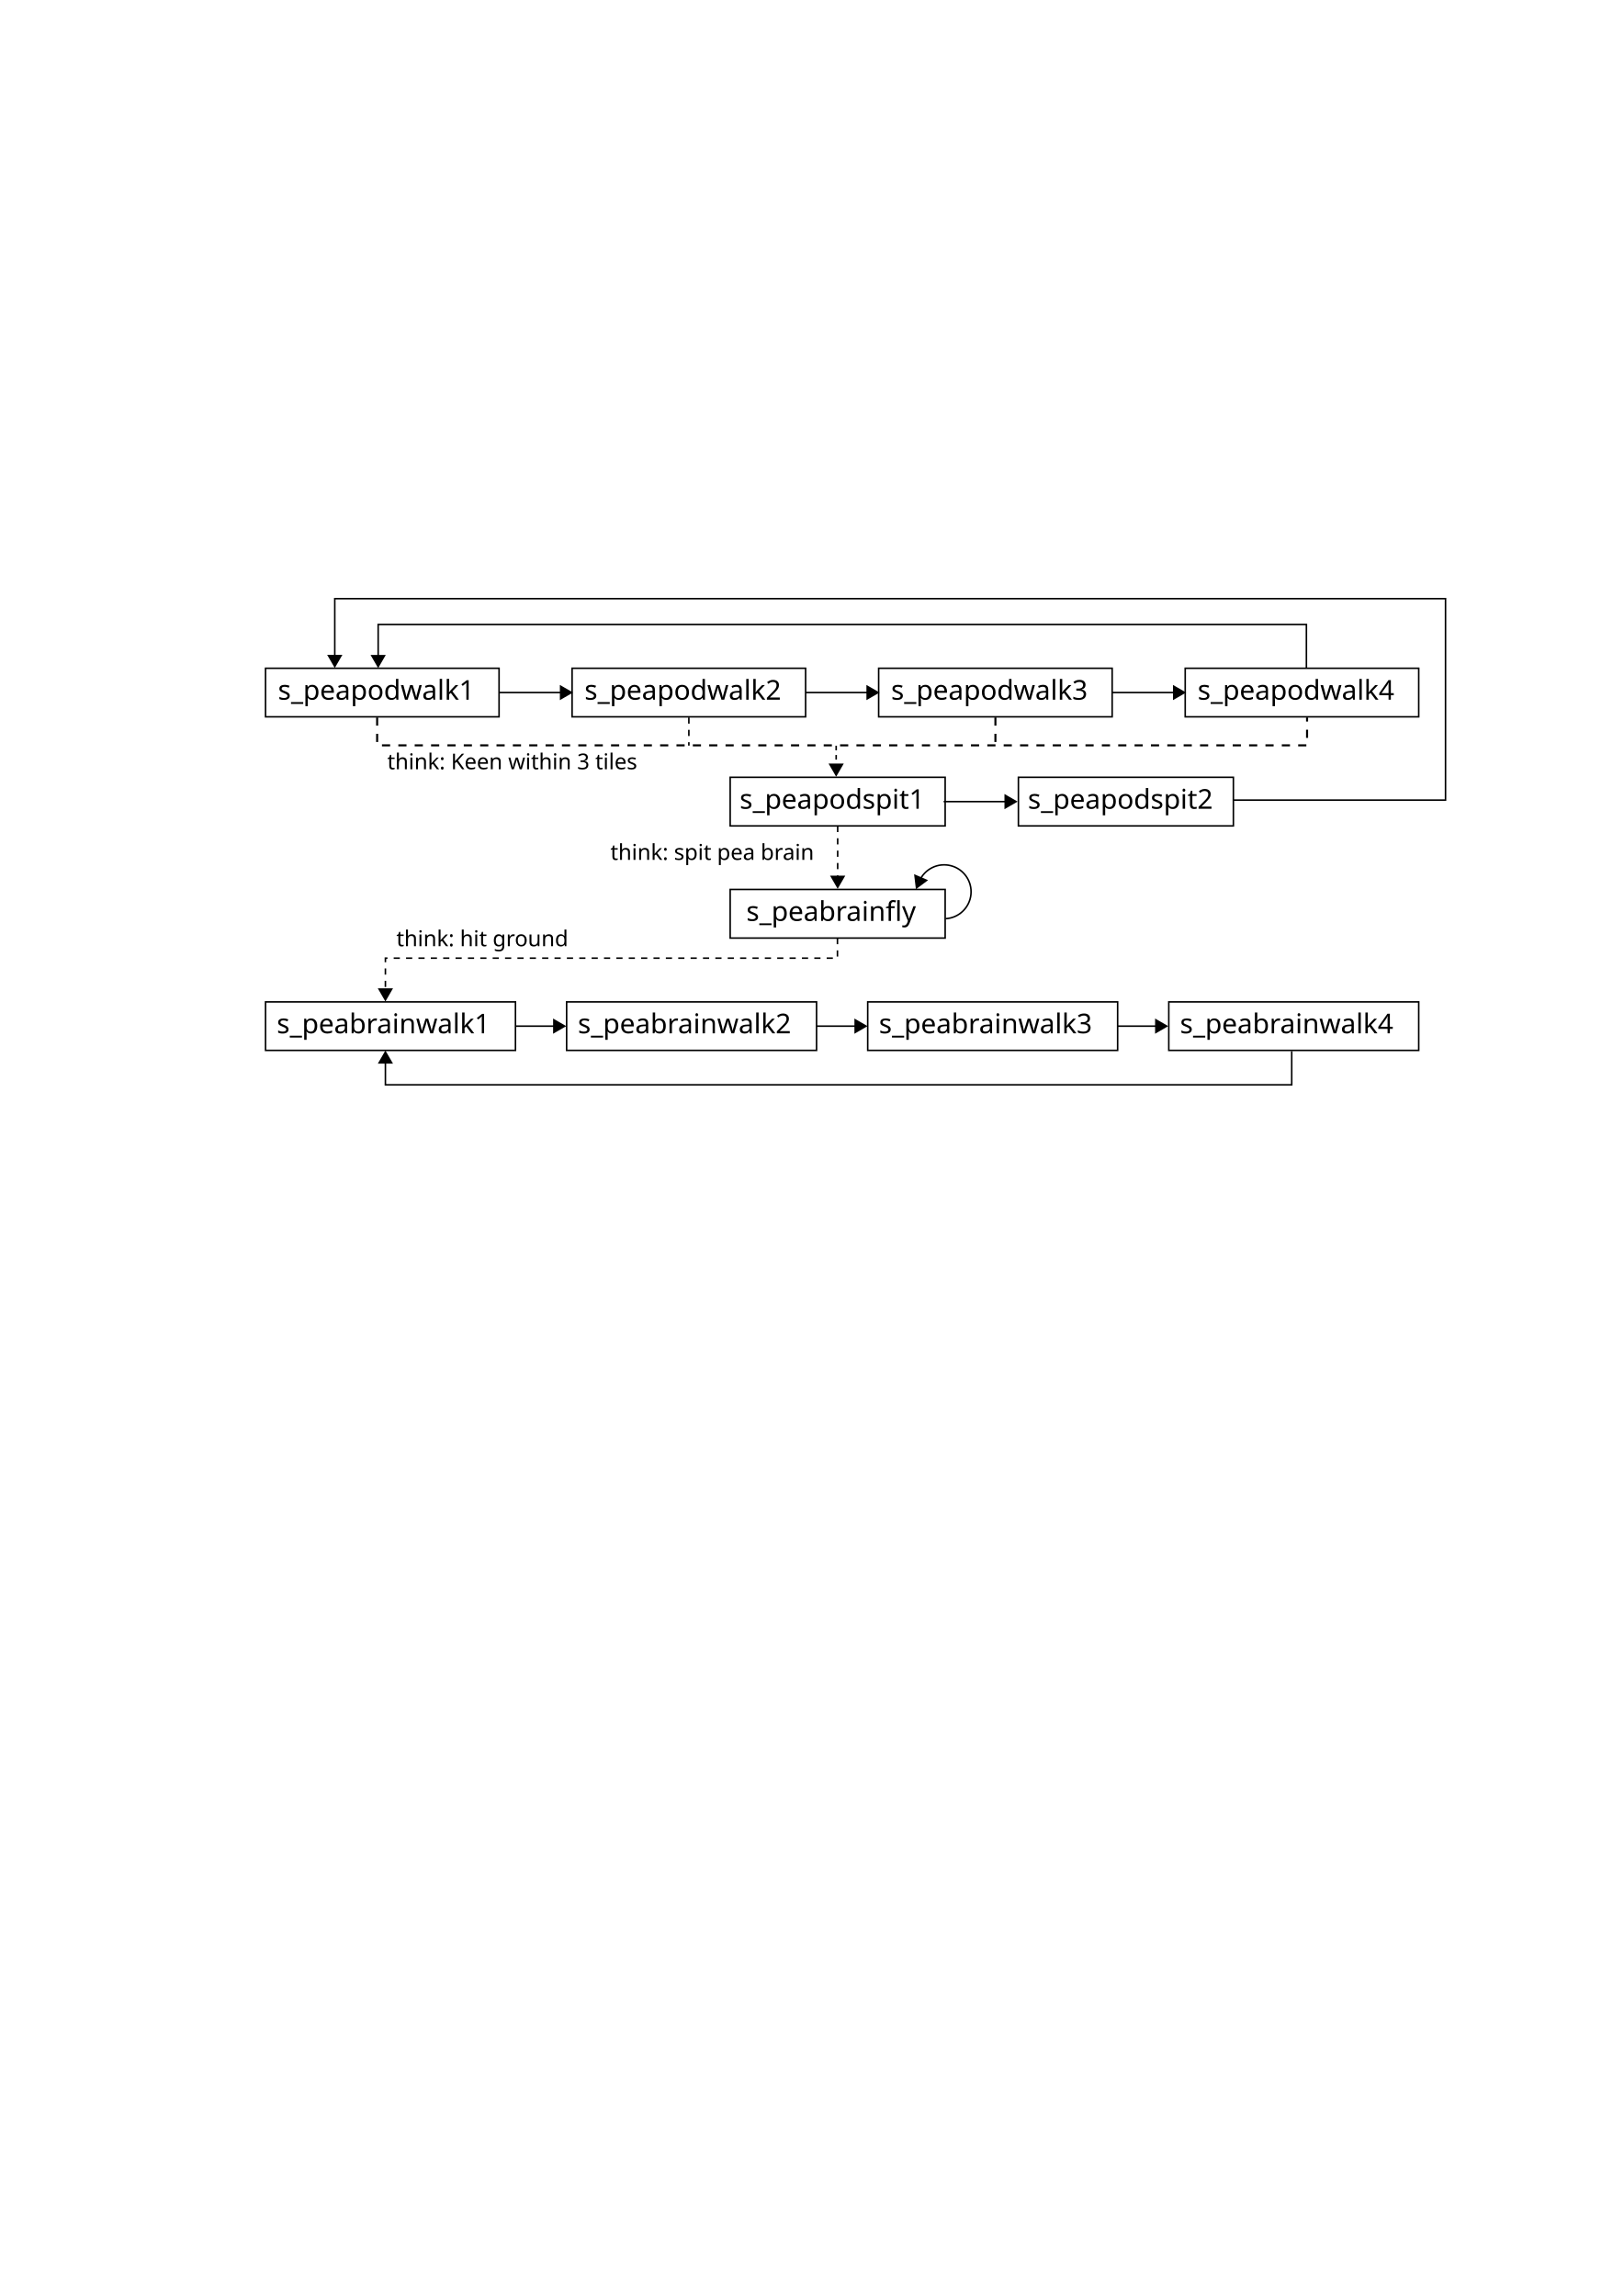
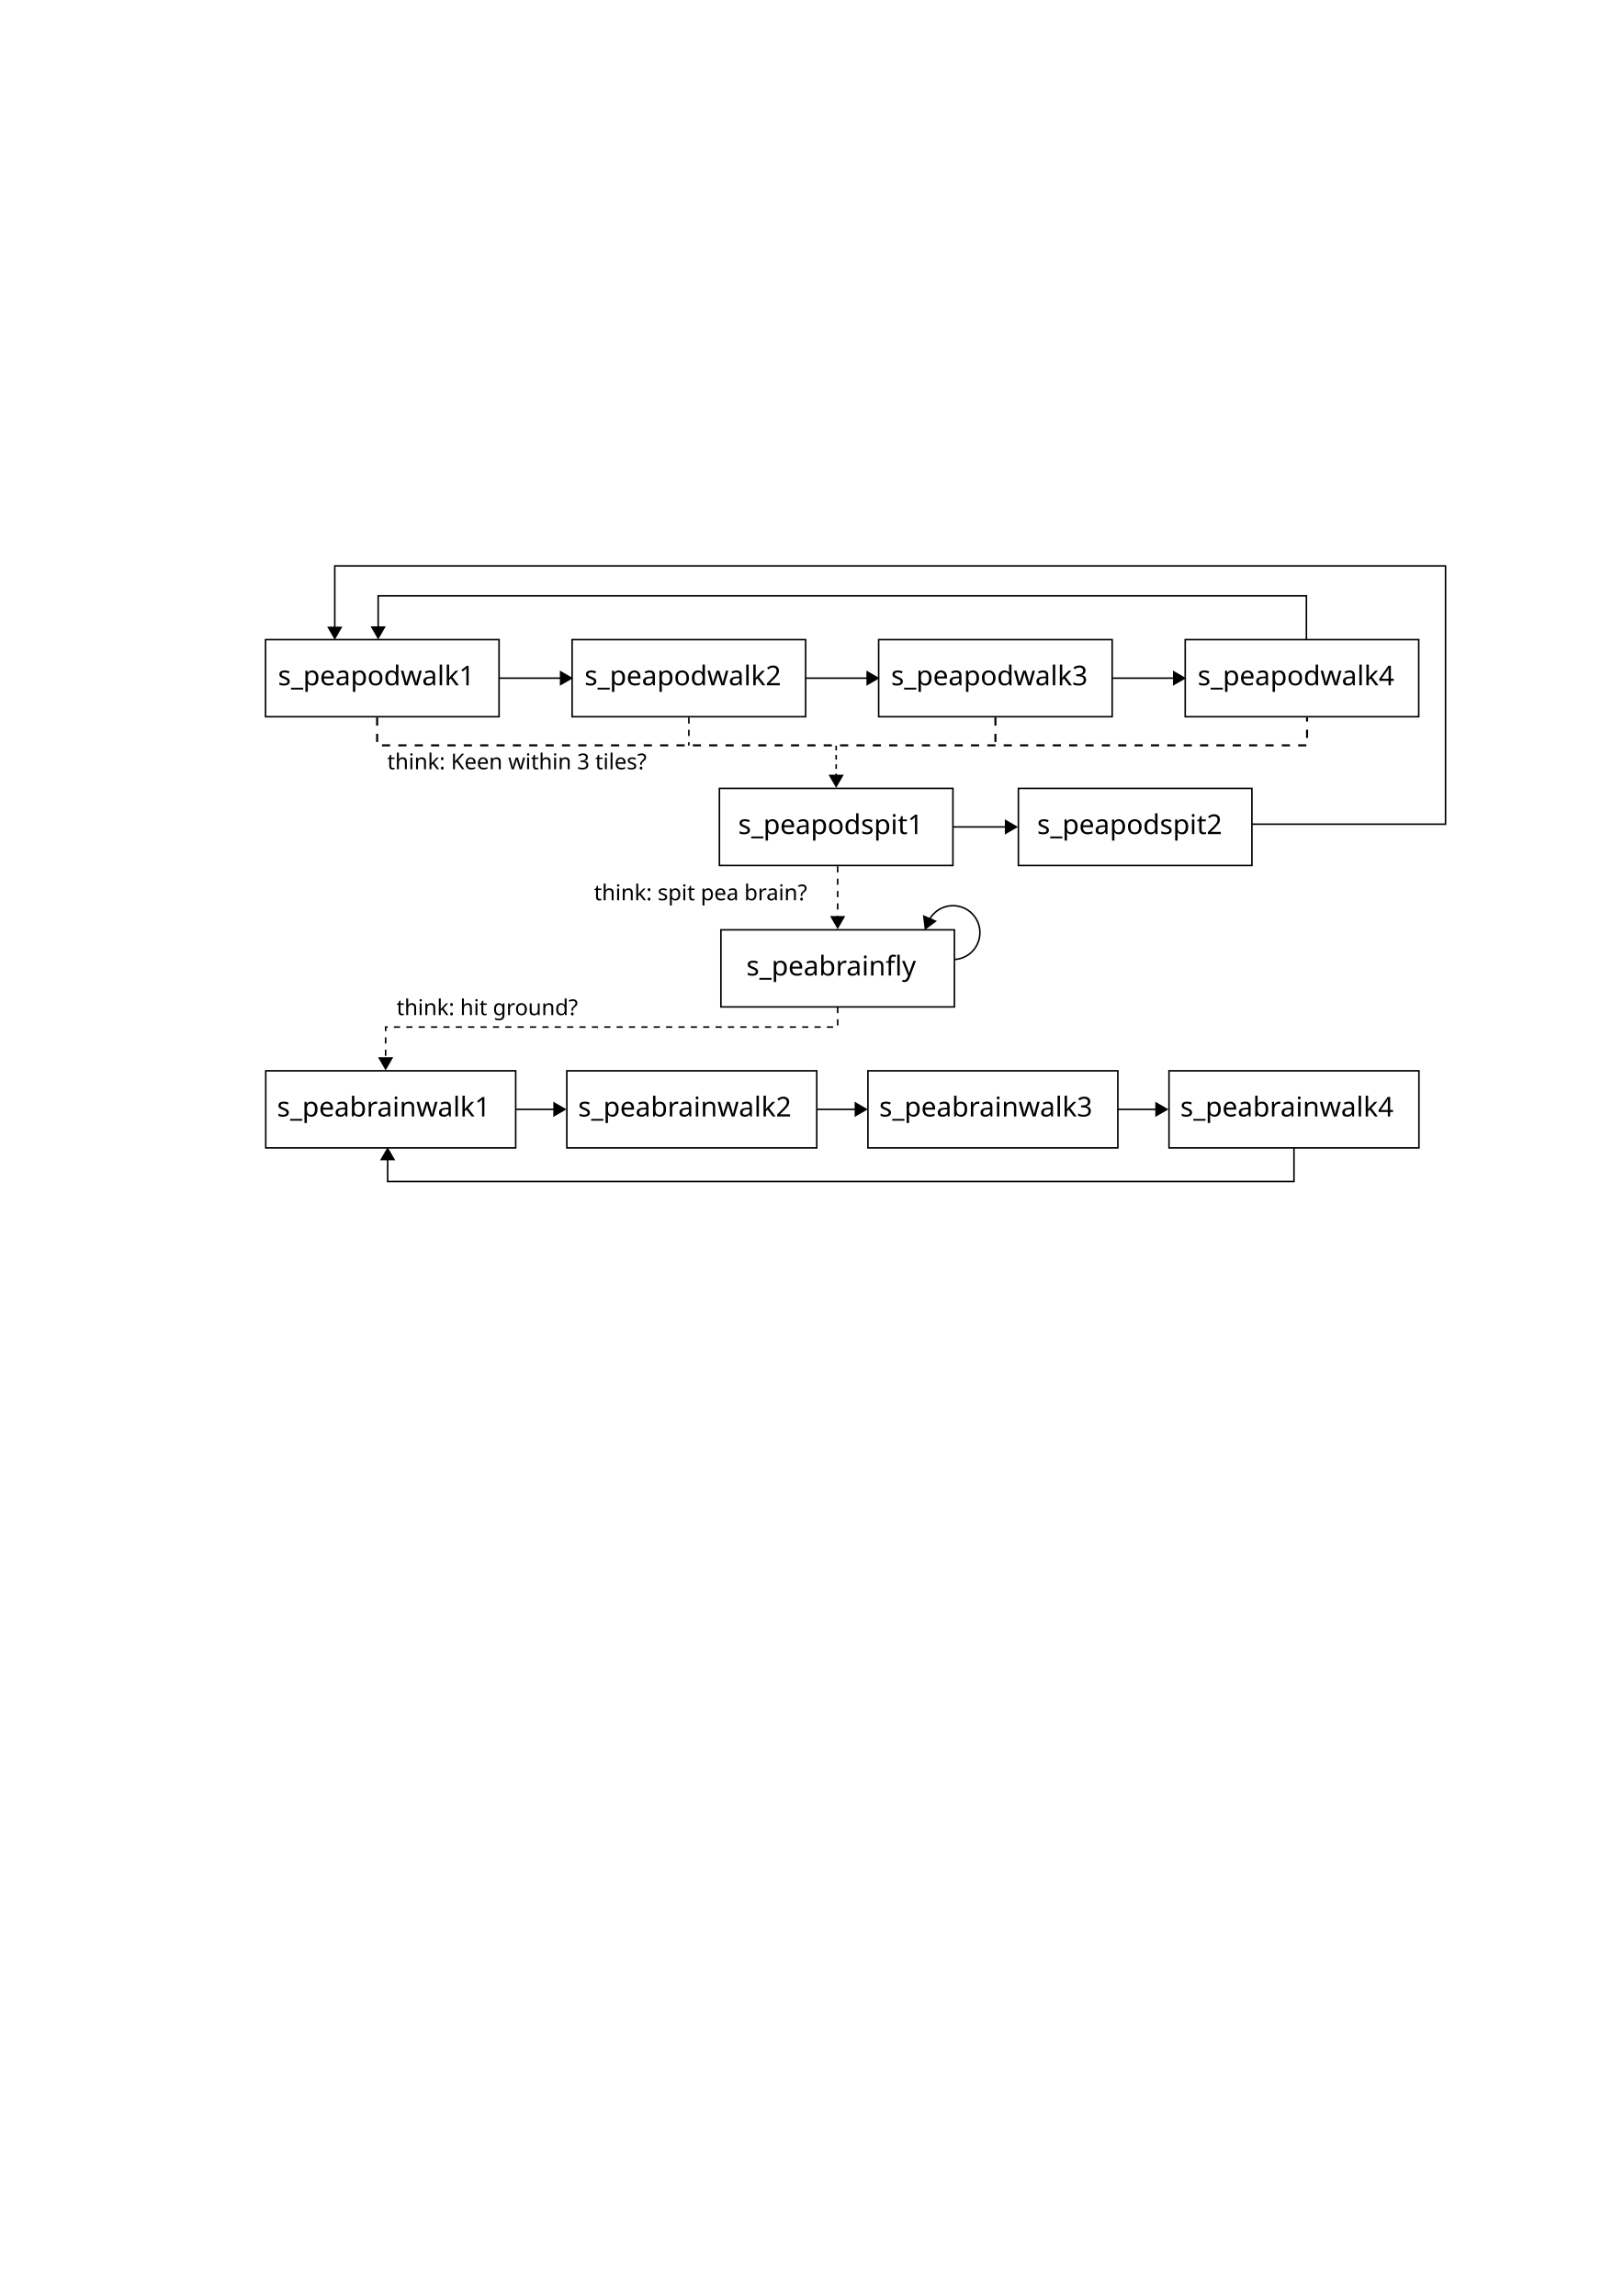
<svg xmlns="http://www.w3.org/2000/svg" width="210mm" height="297mm" viewBox="0 0 210 297" version="1.1" id="svg8">
  <defs id="defs2">
    <marker orient="auto" refY="0.0" refX="0.0" id="TriangleInL" style="overflow:visible">
      <path id="path1030" d="M 5.77,0.0 L -2.88,5.0 L -2.88,-5.0 L 5.77,0.0 z " style="fill-rule:evenodd;stroke:#000000;stroke-width:1pt;stroke-opacity:1;fill:#000000;fill-opacity:1" transform="scale(-0.8)" />
    </marker>
    <marker style="overflow:visible" id="marker7704" refX="0.0" refY="0.0" orient="auto">
      <path transform="scale(0.8)" style="fill-rule:evenodd;stroke:#000000;stroke-width:1pt;stroke-opacity:1;fill:#000000;fill-opacity:1" d="M 5.77,0.0 L -2.88,5.0 L -2.88,-5.0 L 5.77,0.0 z " id="path7702" />
    </marker>
    <marker orient="auto" refY="0.0" refX="0.0" id="marker7376" style="overflow:visible">
      <path id="path7374" d="M 5.77,0.0 L -2.88,5.0 L -2.88,-5.0 L 5.77,0.0 z " style="fill-rule:evenodd;stroke:#000000;stroke-width:1pt;stroke-opacity:1;fill:#000000;fill-opacity:1" transform="scale(0.8)" />
    </marker>
    <marker style="overflow:visible" id="marker7036" refX="0.0" refY="0.0" orient="auto">
      <path transform="scale(0.8)" style="fill-rule:evenodd;stroke:#000000;stroke-width:1pt;stroke-opacity:1;fill:#000000;fill-opacity:1" d="M 5.77,0.0 L -2.88,5.0 L -2.88,-5.0 L 5.77,0.0 z " id="path7034" />
    </marker>
    <marker orient="auto" refY="0.0" refX="0.0" id="marker6831" style="overflow:visible">
      <path id="path6829" d="M 5.77,0.0 L -2.88,5.0 L -2.88,-5.0 L 5.77,0.0 z " style="fill-rule:evenodd;stroke:#000000;stroke-width:1pt;stroke-opacity:1;fill:#000000;fill-opacity:1" transform="scale(0.8)" />
    </marker>
    <marker orient="auto" refY="0.0" refX="0.0" id="marker4025" style="overflow:visible">
      <path id="path4023" d="M 5.77,0.0 L -2.88,5.0 L -2.88,-5.0 L 5.77,0.0 z " style="fill-rule:evenodd;stroke:#000000;stroke-width:1pt;stroke-opacity:1;fill:#000000;fill-opacity:1" transform="scale(0.8)" />
    </marker>
    <marker style="overflow:visible" id="marker2801" refX="0.0" refY="0.0" orient="auto">
      <path transform="scale(0.8)" style="fill-rule:evenodd;stroke:#000000;stroke-width:1pt;stroke-opacity:1;fill:#000000;fill-opacity:1" d="M 5.77,0.0 L -2.88,5.0 L -2.88,-5.0 L 5.77,0.0 z " id="path2799" />
    </marker>
    <marker orient="auto" refY="0.0" refX="0.0" id="TriangleOutL" style="overflow:visible">
      <path id="path1039" d="M 5.77,0.0 L -2.88,5.0 L -2.88,-5.0 L 5.77,0.0 z " style="fill-rule:evenodd;stroke:#000000;stroke-width:1pt;stroke-opacity:1;fill:#000000;fill-opacity:1" transform="scale(0.8)" />
    </marker>
    <marker orient="auto" refY="0" refX="0" id="TriangleOutL-9" style="overflow:visible">
      <path id="path1039-1" d="M 5.77,0 -2.88,5 V -5 Z" style="fill:#000000;fill-opacity:1;fill-rule:evenodd;stroke:#000000;stroke-width:1pt;stroke-opacity:1" transform="scale(0.8)" />
    </marker>
    <marker orient="auto" refY="0" refX="0" id="TriangleOutL-91" style="overflow:visible">
      <path id="path1039-0" d="M 5.77,0 -2.88,5 V -5 Z" style="fill:#000000;fill-opacity:1;fill-rule:evenodd;stroke:#000000;stroke-width:1pt;stroke-opacity:1" transform="scale(0.8)" />
    </marker>
    <marker orient="auto" refY="0" refX="0" id="TriangleOutL-9-2" style="overflow:visible">
      <path id="path1039-1-9" d="M 5.77,0 -2.88,5 V -5 Z" style="fill:#000000;fill-opacity:1;fill-rule:evenodd;stroke:#000000;stroke-width:1pt;stroke-opacity:1" transform="scale(0.8)" />
    </marker>
    <marker orient="auto" refY="0" refX="0" id="TriangleOutL-6" style="overflow:visible">
      <path id="path1039-4" d="M 5.77,0 -2.88,5 V -5 Z" style="fill:#000000;fill-opacity:1;fill-rule:evenodd;stroke:#000000;stroke-width:1pt;stroke-opacity:1" transform="scale(0.8)" />
    </marker>
    <marker orient="auto" refY="0" refX="0" id="TriangleOutL-6-2" style="overflow:visible">
      <path id="path1039-4-8" d="M 5.77,0 -2.88,5 V -5 Z" style="fill:#000000;fill-opacity:1;fill-rule:evenodd;stroke:#000000;stroke-width:1pt;stroke-opacity:1" transform="scale(0.8)" />
    </marker>
    <marker orient="auto" refY="0" refX="0" id="TriangleOutL-6-9" style="overflow:visible">
      <path id="path1039-4-2" d="M 5.77,0 -2.88,5 V -5 Z" style="fill:#000000;fill-opacity:1;fill-rule:evenodd;stroke:#000000;stroke-width:1pt;stroke-opacity:1" transform="scale(0.8)" />
    </marker>
  </defs>
  <g id="layer1">
-     <text xml:space="preserve" style="font-style:normal;font-variant:normal;font-weight:normal;font-stretch:normal;font-size:5.644px;line-height:1.25;font-family:sans-serif;-inkscape-font-specification:'sans-serif, Normal';font-variant-ligatures:normal;font-variant-caps:normal;font-variant-numeric:normal;font-feature-settings:normal;text-align:start;letter-spacing:0px;word-spacing:0px;writing-mode:lr-tb;text-anchor:start;fill:#000000;fill-opacity:1;stroke:none;stroke-width:0.265" x="35.946" y="90.507" id="text817">
-       <tspan id="tspan815" x="35.946" y="90.507" style="font-style:normal;font-variant:normal;font-weight:normal;font-stretch:normal;font-size:3.528px;font-family:sans-serif;-inkscape-font-specification:'sans-serif, Normal';font-variant-ligatures:normal;font-variant-caps:normal;font-variant-numeric:normal;font-feature-settings:normal;text-align:start;writing-mode:lr-tb;text-anchor:start;stroke-width:0.265">s_peapodwalk1</tspan>
+     <text xml:space="preserve" style="font-style:normal;font-variant:normal;font-weight:normal;font-stretch:normal;font-size:5.644px;line-height:1.25;font-family:sans-serif;-inkscape-font-specification:'sans-serif, Normal';font-variant-ligatures:normal;font-variant-caps:normal;font-variant-numeric:normal;font-feature-settings:normal;text-align:start;letter-spacing:0px;word-spacing:0px;writing-mode:lr-tb;text-anchor:start;fill:#000000;fill-opacity:1;stroke:none;stroke-width:0.265" x="35.946" y="88.648" id="text817">
+       <tspan id="tspan815" x="35.946" y="88.648" style="font-style:normal;font-variant:normal;font-weight:normal;font-stretch:normal;font-size:3.528px;font-family:sans-serif;-inkscape-font-specification:'sans-serif, Normal';font-variant-ligatures:normal;font-variant-caps:normal;font-variant-numeric:normal;font-feature-settings:normal;text-align:start;writing-mode:lr-tb;text-anchor:start;stroke-width:0.265">s_peapodwalk1</tspan>
    </text>
-     <rect style="opacity:1;vector-effect:none;fill:none;fill-opacity:1;stroke:#000000;stroke-width:0.2;stroke-linecap:butt;stroke-linejoin:miter;stroke-miterlimit:4;stroke-dasharray:none;stroke-dashoffset:0;stroke-opacity:1;paint-order:normal" id="rect819" width="30.201" height="6.281" x="34.344" y="86.443" />
-     <path id="path895" d="m 64.546,89.583 h 8.432" style="fill:none;stroke:#000000;stroke-width:0.2;stroke-linecap:butt;stroke-linejoin:miter;stroke-miterlimit:4;stroke-dasharray:none;stroke-opacity:1;marker-end:url(#TriangleOutL)" />
-     <g transform="translate(39.64784,0.852898)" id="g845-8">
-       <text id="text817-7" y="89.654" x="35.946" style="font-style:normal;font-variant:normal;font-weight:normal;font-stretch:normal;font-size:5.644px;line-height:1.25;font-family:sans-serif;-inkscape-font-specification:'sans-serif, Normal';font-variant-ligatures:normal;font-variant-caps:normal;font-variant-numeric:normal;font-feature-settings:normal;text-align:start;letter-spacing:0px;word-spacing:0px;writing-mode:lr-tb;text-anchor:start;fill:#000000;fill-opacity:1;stroke:none;stroke-width:0.265" xml:space="preserve">
-         <tspan style="font-style:normal;font-variant:normal;font-weight:normal;font-stretch:normal;font-size:3.528px;font-family:sans-serif;-inkscape-font-specification:'sans-serif, Normal';font-variant-ligatures:normal;font-variant-caps:normal;font-variant-numeric:normal;font-feature-settings:normal;text-align:start;writing-mode:lr-tb;text-anchor:start;stroke-width:0.265" y="89.654" x="35.946" id="tspan815-2">s_peapodwalk2</tspan>
-       </text>
-       <rect y="85.59" x="34.344" height="6.281" width="30.201" id="rect819-8" style="opacity:1;vector-effect:none;fill:none;fill-opacity:1;stroke:#000000;stroke-width:0.2;stroke-linecap:butt;stroke-linejoin:miter;stroke-miterlimit:4;stroke-dasharray:none;stroke-dashoffset:0;stroke-opacity:1;paint-order:normal" />
-     </g>
-     <g transform="translate(79.29569,0.852898)" id="g845-2">
-       <text id="text817-9" y="89.654" x="35.946" style="font-style:normal;font-variant:normal;font-weight:normal;font-stretch:normal;font-size:5.644px;line-height:1.25;font-family:sans-serif;-inkscape-font-specification:'sans-serif, Normal';font-variant-ligatures:normal;font-variant-caps:normal;font-variant-numeric:normal;font-feature-settings:normal;text-align:start;letter-spacing:0px;word-spacing:0px;writing-mode:lr-tb;text-anchor:start;fill:#000000;fill-opacity:1;stroke:none;stroke-width:0.265" xml:space="preserve">
-         <tspan style="font-style:normal;font-variant:normal;font-weight:normal;font-stretch:normal;font-size:3.528px;font-family:sans-serif;-inkscape-font-specification:'sans-serif, Normal';font-variant-ligatures:normal;font-variant-caps:normal;font-variant-numeric:normal;font-feature-settings:normal;text-align:start;writing-mode:lr-tb;text-anchor:start;stroke-width:0.265" y="89.654" x="35.946" id="tspan815-9">s_peapodwalk3</tspan>
-       </text>
-       <rect y="85.59" x="34.344" height="6.281" width="30.201" id="rect819-6" style="opacity:1;vector-effect:none;fill:none;fill-opacity:1;stroke:#000000;stroke-width:0.2;stroke-linecap:butt;stroke-linejoin:miter;stroke-miterlimit:4;stroke-dasharray:none;stroke-dashoffset:0;stroke-opacity:1;paint-order:normal" />
-     </g>
-     <g transform="translate(118.9435,0.852898)" id="g845-0">
-       <text id="text817-2" y="89.654" x="35.946" style="font-style:normal;font-variant:normal;font-weight:normal;font-stretch:normal;font-size:5.644px;line-height:1.25;font-family:sans-serif;-inkscape-font-specification:'sans-serif, Normal';font-variant-ligatures:normal;font-variant-caps:normal;font-variant-numeric:normal;font-feature-settings:normal;text-align:start;letter-spacing:0px;word-spacing:0px;writing-mode:lr-tb;text-anchor:start;fill:#000000;fill-opacity:1;stroke:none;stroke-width:0.265" xml:space="preserve">
-         <tspan style="font-style:normal;font-variant:normal;font-weight:normal;font-stretch:normal;font-size:3.528px;font-family:sans-serif;-inkscape-font-specification:'sans-serif, Normal';font-variant-ligatures:normal;font-variant-caps:normal;font-variant-numeric:normal;font-feature-settings:normal;text-align:start;writing-mode:lr-tb;text-anchor:start;stroke-width:0.265" y="89.654" x="35.946" id="tspan815-7">s_peapodwalk4</tspan>
-       </text>
-       <rect y="85.59" x="34.344" height="6.281" width="30.201" id="rect819-61" style="opacity:1;vector-effect:none;fill:none;fill-opacity:1;stroke:#000000;stroke-width:0.2;stroke-linecap:butt;stroke-linejoin:miter;stroke-miterlimit:4;stroke-dasharray:none;stroke-dashoffset:0;stroke-opacity:1;paint-order:normal" />
-     </g>
-     <path id="path895-4" d="m 104.193,89.583 h 8.432" style="fill:none;stroke:#000000;stroke-width:0.2;stroke-linecap:butt;stroke-linejoin:miter;stroke-miterlimit:4;stroke-dasharray:none;stroke-opacity:1;marker-end:url(#TriangleOutL-9)" />
-     <path id="path895-7" d="m 143.841,89.583 h 8.432" style="fill:none;stroke:#000000;stroke-width:0.2;stroke-linecap:butt;stroke-linejoin:miter;stroke-miterlimit:4;stroke-dasharray:none;stroke-opacity:1;marker-end:url(#TriangleOutL-91)" />
-     <path style="fill:none;stroke:#000000;stroke-width:0.2;stroke-linecap:butt;stroke-linejoin:miter;stroke-miterlimit:4;stroke-dasharray:none;stroke-opacity:1;marker-end:url(#marker2801)" d="M 168.963,86.443 V 80.779 H 48.91 v 4.511" id="path2791" />
-     <g id="g3049" transform="translate(50.76623,-13.01438)">
-       <rect y="113.561" x="43.671" height="6.289" width="27.804" id="rect819-5" style="opacity:1;vector-effect:none;fill:none;fill-opacity:1;stroke:#000000;stroke-width:0.2;stroke-linecap:butt;stroke-linejoin:miter;stroke-miterlimit:4;stroke-dasharray:none;stroke-dashoffset:0;stroke-opacity:1;paint-order:normal" />
-       <text id="text817-8" y="117.629" x="44.89" style="font-style:normal;font-variant:normal;font-weight:normal;font-stretch:normal;font-size:5.644px;line-height:1.25;font-family:sans-serif;-inkscape-font-specification:'sans-serif, Normal';font-variant-ligatures:normal;font-variant-caps:normal;font-variant-numeric:normal;font-feature-settings:normal;text-align:start;letter-spacing:0px;word-spacing:0px;writing-mode:lr-tb;text-anchor:start;fill:#000000;fill-opacity:1;stroke:none;stroke-width:0.265" xml:space="preserve">
-         <tspan style="font-style:normal;font-variant:normal;font-weight:normal;font-stretch:normal;font-size:3.528px;font-family:sans-serif;-inkscape-font-specification:'sans-serif, Normal';font-variant-ligatures:normal;font-variant-caps:normal;font-variant-numeric:normal;font-feature-settings:normal;text-align:start;writing-mode:lr-tb;text-anchor:start;stroke-width:0.265" y="117.629" x="44.89" id="tspan815-70">s_peapodspit1</tspan>
+     <rect style="opacity:1;vector-effect:none;fill:none;fill-opacity:1;stroke:#000000;stroke-width:0.2;stroke-linecap:butt;stroke-linejoin:miter;stroke-miterlimit:4;stroke-dasharray:none;stroke-dashoffset:0;stroke-opacity:1;paint-order:normal" id="rect819" width="30.201" height="9.972" x="34.344" y="82.739" />
+     <rect style="vector-effect:none;fill:none;fill-opacity:1;stroke:#000000;stroke-width:0.2;stroke-linecap:butt;stroke-linejoin:miter;stroke-miterlimit:4;stroke-dasharray:none;stroke-dashoffset:0;stroke-opacity:1;paint-order:normal" id="rect819-2" width="30.201" height="9.972" x="93.044" y="101.983" />
+     <rect style="vector-effect:none;fill:none;fill-opacity:1;stroke:#000000;stroke-width:0.2;stroke-linecap:butt;stroke-linejoin:miter;stroke-miterlimit:4;stroke-dasharray:none;stroke-dashoffset:0;stroke-opacity:1;paint-order:normal" id="rect819-2-9" width="30.201" height="9.972" x="93.238" y="120.279" />
+     <path id="path895" d="m 64.546,87.724 h 8.432" style="fill:none;stroke:#000000;stroke-width:0.2;stroke-linecap:butt;stroke-linejoin:miter;stroke-miterlimit:4;stroke-dasharray:none;stroke-opacity:1;marker-end:url(#TriangleOutL)" />
+     <text id="text817-7" y="88.648" x="75.594" style="font-style:normal;font-variant:normal;font-weight:normal;font-stretch:normal;font-size:5.644px;line-height:1.25;font-family:sans-serif;-inkscape-font-specification:'sans-serif, Normal';font-variant-ligatures:normal;font-variant-caps:normal;font-variant-numeric:normal;font-feature-settings:normal;text-align:start;letter-spacing:0px;word-spacing:0px;writing-mode:lr-tb;text-anchor:start;fill:#000000;fill-opacity:1;stroke:none;stroke-width:0.265" xml:space="preserve">
+       <tspan style="font-style:normal;font-variant:normal;font-weight:normal;font-stretch:normal;font-size:3.528px;font-family:sans-serif;-inkscape-font-specification:'sans-serif, Normal';font-variant-ligatures:normal;font-variant-caps:normal;font-variant-numeric:normal;font-feature-settings:normal;text-align:start;writing-mode:lr-tb;text-anchor:start;stroke-width:0.265" y="88.648" x="75.594" id="tspan815-2">s_peapodwalk2</tspan>
+     </text>
+     <rect y="82.739" x="73.992" height="9.972" width="30.201" id="rect819-8" style="vector-effect:none;fill:none;fill-opacity:1;stroke:#000000;stroke-width:0.2;stroke-linecap:butt;stroke-linejoin:miter;stroke-miterlimit:4;stroke-dasharray:none;stroke-dashoffset:0;stroke-opacity:1;paint-order:normal" />
+     <text id="text817-9" y="88.648" x="115.242" style="font-style:normal;font-variant:normal;font-weight:normal;font-stretch:normal;font-size:5.644px;line-height:1.25;font-family:sans-serif;-inkscape-font-specification:'sans-serif, Normal';font-variant-ligatures:normal;font-variant-caps:normal;font-variant-numeric:normal;font-feature-settings:normal;text-align:start;letter-spacing:0px;word-spacing:0px;writing-mode:lr-tb;text-anchor:start;fill:#000000;fill-opacity:1;stroke:none;stroke-width:0.265" xml:space="preserve">
+       <tspan style="font-style:normal;font-variant:normal;font-weight:normal;font-stretch:normal;font-size:3.528px;font-family:sans-serif;-inkscape-font-specification:'sans-serif, Normal';font-variant-ligatures:normal;font-variant-caps:normal;font-variant-numeric:normal;font-feature-settings:normal;text-align:start;writing-mode:lr-tb;text-anchor:start;stroke-width:0.265" y="88.648" x="115.242" id="tspan815-9">s_peapodwalk3</tspan>
+     </text>
+     <rect y="82.739" x="113.64" height="9.972" width="30.201" id="rect819-6" style="vector-effect:none;fill:none;fill-opacity:1;stroke:#000000;stroke-width:0.2;stroke-linecap:butt;stroke-linejoin:miter;stroke-miterlimit:4;stroke-dasharray:none;stroke-dashoffset:0;stroke-opacity:1;paint-order:normal" />
+     <text id="text817-9-9" y="88.648" x="154.89" style="font-style:normal;font-variant:normal;font-weight:normal;font-stretch:normal;font-size:5.644px;line-height:1.25;font-family:sans-serif;-inkscape-font-specification:'sans-serif, Normal';font-variant-ligatures:normal;font-variant-caps:normal;font-variant-numeric:normal;font-feature-settings:normal;text-align:start;letter-spacing:0px;word-spacing:0px;writing-mode:lr-tb;text-anchor:start;fill:#000000;fill-opacity:1;stroke:none;stroke-width:0.265" xml:space="preserve">
+       <tspan style="font-style:normal;font-variant:normal;font-weight:normal;font-stretch:normal;font-size:3.528px;font-family:sans-serif;-inkscape-font-specification:'sans-serif, Normal';font-variant-ligatures:normal;font-variant-caps:normal;font-variant-numeric:normal;font-feature-settings:normal;text-align:start;writing-mode:lr-tb;text-anchor:start;stroke-width:0.265" y="88.648" x="154.89" id="tspan815-9-6">s_peapodwalk4</tspan>
+     </text>
+     <rect y="82.739" x="153.288" height="9.972" width="30.201" id="rect819-6-2" style="vector-effect:none;fill:none;fill-opacity:1;stroke:#000000;stroke-width:0.2;stroke-linecap:butt;stroke-linejoin:miter;stroke-miterlimit:4;stroke-dasharray:none;stroke-dashoffset:0;stroke-opacity:1;paint-order:normal" />
+     <path id="path895-4" d="m 104.193,87.724 h 8.432" style="fill:none;stroke:#000000;stroke-width:0.2;stroke-linecap:butt;stroke-linejoin:miter;stroke-miterlimit:4;stroke-dasharray:none;stroke-opacity:1;marker-end:url(#TriangleOutL-9)" />
+     <path id="path895-7" d="m 143.841,87.724 h 8.432" style="fill:none;stroke:#000000;stroke-width:0.2;stroke-linecap:butt;stroke-linejoin:miter;stroke-miterlimit:4;stroke-dasharray:none;stroke-opacity:1;marker-end:url(#TriangleOutL-91)" />
+     <path style="fill:none;stroke:#000000;stroke-width:0.2;stroke-linecap:butt;stroke-linejoin:miter;stroke-miterlimit:4;stroke-dasharray:none;stroke-opacity:1;marker-end:url(#marker2801)" d="M 168.963,82.739 V 77.075 H 48.91 v 4.511" id="path2791" />
+     <text id="text817-8" y="107.893" x="95.464" style="font-style:normal;font-variant:normal;font-weight:normal;font-stretch:normal;font-size:5.644px;line-height:1.25;font-family:sans-serif;-inkscape-font-specification:'sans-serif, Normal';font-variant-ligatures:normal;font-variant-caps:normal;font-variant-numeric:normal;font-feature-settings:normal;text-align:start;letter-spacing:0px;word-spacing:0px;writing-mode:lr-tb;text-anchor:start;fill:#000000;fill-opacity:1;stroke:none;stroke-width:0.265" xml:space="preserve">
+       <tspan style="font-style:normal;font-variant:normal;font-weight:normal;font-stretch:normal;font-size:3.528px;font-family:sans-serif;-inkscape-font-specification:'sans-serif, Normal';font-variant-ligatures:normal;font-variant-caps:normal;font-variant-numeric:normal;font-feature-settings:normal;text-align:start;writing-mode:lr-tb;text-anchor:start;stroke-width:0.265" y="107.893" x="95.464" id="tspan815-70">s_peapodspit1</tspan>
+     </text>
+     <g id="g1" transform="translate(8.268071,1.5875)">
+       <rect style="vector-effect:none;fill:none;fill-opacity:1;stroke:#000000;stroke-width:0.2;stroke-linecap:butt;stroke-linejoin:miter;stroke-miterlimit:4;stroke-dasharray:none;stroke-dashoffset:0;stroke-opacity:1;paint-order:normal" id="rect819-2-7" width="30.201" height="9.972" x="123.445" y="100.396" />
+       <text id="text817-8-3" y="106.306" x="125.865" style="font-style:normal;font-variant:normal;font-weight:normal;font-stretch:normal;font-size:5.644px;line-height:1.25;font-family:sans-serif;-inkscape-font-specification:'sans-serif, Normal';font-variant-ligatures:normal;font-variant-caps:normal;font-variant-numeric:normal;font-feature-settings:normal;text-align:start;letter-spacing:0px;word-spacing:0px;writing-mode:lr-tb;text-anchor:start;fill:#000000;fill-opacity:1;stroke:none;stroke-width:0.265" xml:space="preserve">
+         <tspan style="font-style:normal;font-variant:normal;font-weight:normal;font-stretch:normal;font-size:3.528px;font-family:sans-serif;-inkscape-font-specification:'sans-serif, Normal';font-variant-ligatures:normal;font-variant-caps:normal;font-variant-numeric:normal;font-feature-settings:normal;text-align:start;writing-mode:lr-tb;text-anchor:start;stroke-width:0.265" y="106.306" x="125.865" id="tspan815-70-1">s_peapodspit2</tspan>
      </text>
    </g>
-     <g transform="translate(81.4944,-8.671244)" id="g3049-4">
-       <g id="g3078">
-         <rect style="opacity:1;vector-effect:none;fill:none;fill-opacity:1;stroke:#000000;stroke-width:0.2;stroke-linecap:butt;stroke-linejoin:miter;stroke-miterlimit:4;stroke-dasharray:none;stroke-dashoffset:0;stroke-opacity:1;paint-order:normal" id="rect819-5-8" width="27.804" height="6.289" x="50.219" y="109.218" />
-         <text xml:space="preserve" style="font-style:normal;font-variant:normal;font-weight:normal;font-stretch:normal;font-size:5.644px;line-height:1.25;font-family:sans-serif;-inkscape-font-specification:'sans-serif, Normal';font-variant-ligatures:normal;font-variant-caps:normal;font-variant-numeric:normal;font-feature-settings:normal;text-align:start;letter-spacing:0px;word-spacing:0px;writing-mode:lr-tb;text-anchor:start;fill:#000000;fill-opacity:1;stroke:none;stroke-width:0.265" x="51.438" y="113.286" id="text817-8-0">
-           <tspan id="tspan815-70-4" x="51.438" y="113.286" style="font-style:normal;font-variant:normal;font-weight:normal;font-stretch:normal;font-size:3.528px;font-family:sans-serif;-inkscape-font-specification:'sans-serif, Normal';font-variant-ligatures:normal;font-variant-caps:normal;font-variant-numeric:normal;font-feature-settings:normal;text-align:start;writing-mode:lr-tb;text-anchor:start;stroke-width:0.265">s_peapodspit2</tspan>
-         </text>
-       </g>
-     </g>
-     <path id="path895-4-6" d="m 122.046,103.691 h 8.432" style="fill:none;stroke:#000000;stroke-width:0.2;stroke-linecap:butt;stroke-linejoin:miter;stroke-miterlimit:4;stroke-dasharray:none;stroke-opacity:1;marker-end:url(#TriangleOutL-9-2)" />
+     <path id="path895-4-6" d="m 123.245,106.969 h 7.287" style="fill:none;stroke:#000000;stroke-width:0.2;stroke-linecap:butt;stroke-linejoin:miter;stroke-miterlimit:4;stroke-dasharray:none;stroke-opacity:1;marker-end:url(#TriangleOutL-9-2)" />
    <path style="fill:none;stroke:#000000;stroke-width:0.265;stroke-linecap:butt;stroke-linejoin:miter;stroke-miterlimit:4;stroke-dasharray:1.058, 1.058;stroke-dashoffset:0;stroke-opacity:1" d="m 48.777,92.806 v 3.608 H 169.048 V 92.806" id="path4011" />
    <path style="fill:none;stroke:#000000;stroke-width:0.2;stroke-linecap:butt;stroke-linejoin:miter;stroke-miterlimit:4;stroke-dasharray:0.8, 0.8;stroke-dashoffset:0;stroke-opacity:1" d="m 89.093,92.806 v 3.644" id="path4013" />
    <path style="fill:none;stroke:#000000;stroke-width:0.265;stroke-linecap:butt;stroke-linejoin:miter;stroke-miterlimit:4;stroke-dasharray:1.058, 1.058;stroke-dashoffset:0;stroke-opacity:1" d="m 128.741,92.806 v 3.475" id="path4015" />
-     <path style="fill:none;stroke:#000000;stroke-width:0.2;stroke-linecap:butt;stroke-linejoin:miter;stroke-miterlimit:4;stroke-dasharray:0.6, 0.6;stroke-dashoffset:0;stroke-opacity:1;marker-end:url(#marker4025)" d="m 108.144,96.462 v 2.876" id="path4013-1" />
+     <path style="fill:none;stroke:#000000;stroke-width:0.2;stroke-linecap:butt;stroke-linejoin:miter;stroke-miterlimit:4;stroke-dasharray:0.6, 0.6;stroke-dashoffset:0;stroke-opacity:1;marker-end:url(#marker4025)" d="m 108.144,96.462 0,4.317" id="path4013-1" />
    <text xml:space="preserve" style="font-style:normal;font-variant:normal;font-weight:normal;font-stretch:normal;font-size:2.822px;line-height:1.25;font-family:sans-serif;-inkscape-font-specification:'sans-serif, Normal';font-variant-ligatures:normal;font-variant-caps:normal;font-variant-numeric:normal;font-feature-settings:normal;text-align:start;letter-spacing:0px;word-spacing:0px;writing-mode:lr-tb;text-anchor:start;fill:#000000;fill-opacity:1;stroke:none;stroke-width:0.265" x="50.082" y="99.507" id="text4944">
-       <tspan id="tspan4942" x="50.082" y="99.507" style="font-style:normal;font-variant:normal;font-weight:normal;font-stretch:normal;font-size:2.822px;font-family:sans-serif;-inkscape-font-specification:'sans-serif, Normal';font-variant-ligatures:normal;font-variant-caps:normal;font-variant-numeric:normal;font-feature-settings:normal;text-align:start;writing-mode:lr;text-anchor:start;stroke-width:0.265">think: Keen within 3 tiles</tspan>
+       <tspan id="tspan4942" x="50.082" y="99.507" style="font-style:normal;font-variant:normal;font-weight:normal;font-stretch:normal;font-size:2.822px;font-family:sans-serif;-inkscape-font-specification:'sans-serif, Normal';font-variant-ligatures:normal;font-variant-caps:normal;font-variant-numeric:normal;font-feature-settings:normal;text-align:start;writing-mode:lr-tb;text-anchor:start;stroke-width:0.265">think: Keen within 3 tiles?</tspan>
    </text>
-     <g id="g5132" transform="translate(-0.1945272)">
-       <rect y="115.055" x="94.631" height="6.289" width="27.804" id="rect819-5-1" style="opacity:1;vector-effect:none;fill:none;fill-opacity:1;stroke:#000000;stroke-width:0.2;stroke-linecap:butt;stroke-linejoin:miter;stroke-miterlimit:4;stroke-dasharray:none;stroke-dashoffset:0;stroke-opacity:1;paint-order:normal" />
-       <text id="text817-8-9" y="119.123" x="96.708" style="font-style:normal;font-variant:normal;font-weight:normal;font-stretch:normal;font-size:5.644px;line-height:1.25;font-family:sans-serif;-inkscape-font-specification:'sans-serif, Normal';font-variant-ligatures:normal;font-variant-caps:normal;font-variant-numeric:normal;font-feature-settings:normal;text-align:start;letter-spacing:0px;word-spacing:0px;writing-mode:lr-tb;text-anchor:start;fill:#000000;fill-opacity:1;stroke:none;stroke-width:0.265" xml:space="preserve">
-         <tspan style="font-style:normal;font-variant:normal;font-weight:normal;font-stretch:normal;font-size:3.528px;font-family:sans-serif;-inkscape-font-specification:'sans-serif, Normal';font-variant-ligatures:normal;font-variant-caps:normal;font-variant-numeric:normal;font-feature-settings:normal;text-align:start;writing-mode:lr-tb;text-anchor:start;stroke-width:0.265" y="119.123" x="96.708" id="tspan815-70-6">s_peabrainfly</tspan>
+     <text id="text817-8-9" y="126.189" x="96.52" style="font-style:normal;font-variant:normal;font-weight:normal;font-stretch:normal;font-size:5.644px;line-height:1.25;font-family:sans-serif;-inkscape-font-specification:'sans-serif, Normal';font-variant-ligatures:normal;font-variant-caps:normal;font-variant-numeric:normal;font-feature-settings:normal;text-align:start;letter-spacing:0px;word-spacing:0px;writing-mode:lr-tb;text-anchor:start;fill:#000000;fill-opacity:1;stroke:none;stroke-width:0.265" xml:space="preserve">
+       <tspan style="font-style:normal;font-variant:normal;font-weight:normal;font-stretch:normal;font-size:3.528px;font-family:sans-serif;-inkscape-font-specification:'sans-serif, Normal';font-variant-ligatures:normal;font-variant-caps:normal;font-variant-numeric:normal;font-feature-settings:normal;text-align:start;writing-mode:lr-tb;text-anchor:start;stroke-width:0.265" y="126.189" x="96.52" id="tspan815-70-6">s_peabrainfly</tspan>
+     </text>
+     <g id="g2" transform="translate(0.0278476,-6.48338)">
+       <rect style="vector-effect:none;fill:none;fill-opacity:1;stroke:#000000;stroke-width:0.2;stroke-linecap:butt;stroke-linejoin:miter;stroke-miterlimit:4;stroke-dasharray:none;stroke-dashoffset:0;stroke-opacity:1;paint-order:normal" id="rect819-5" width="32.324" height="9.972" x="34.344" y="144.997" />
+       <text id="text817-8-9-2" y="150.907" x="35.796" style="font-style:normal;font-variant:normal;font-weight:normal;font-stretch:normal;font-size:5.644px;line-height:1.25;font-family:sans-serif;-inkscape-font-specification:'sans-serif, Normal';font-variant-ligatures:normal;font-variant-caps:normal;font-variant-numeric:normal;font-feature-settings:normal;text-align:start;letter-spacing:0px;word-spacing:0px;writing-mode:lr-tb;text-anchor:start;fill:#000000;fill-opacity:1;stroke:none;stroke-width:0.265" xml:space="preserve">
+         <tspan style="font-style:normal;font-variant:normal;font-weight:normal;font-stretch:normal;font-size:3.528px;font-family:sans-serif;-inkscape-font-specification:'sans-serif, Normal';font-variant-ligatures:normal;font-variant-caps:normal;font-variant-numeric:normal;font-feature-settings:normal;text-align:start;writing-mode:lr-tb;text-anchor:start;stroke-width:0.265" y="150.907" x="35.796" id="tspan815-70-6-9">s_peabrainwalk1</tspan>
      </text>
    </g>
-     <g transform="translate(-61.14534,14.53793)" id="g5161">
-       <rect y="115.062" x="95.489" height="6.273" width="32.324" id="rect819-5-1-0" style="opacity:1;vector-effect:none;fill:none;fill-opacity:1;stroke:#000000;stroke-width:0.2;stroke-linecap:butt;stroke-linejoin:miter;stroke-miterlimit:4;stroke-dasharray:none;stroke-dashoffset:0;stroke-opacity:1;paint-order:normal" />
-       <text id="text817-8-9-2" y="119.123" x="96.933" style="font-style:normal;font-variant:normal;font-weight:normal;font-stretch:normal;font-size:5.644px;line-height:1.25;font-family:sans-serif;-inkscape-font-specification:'sans-serif, Normal';font-variant-ligatures:normal;font-variant-caps:normal;font-variant-numeric:normal;font-feature-settings:normal;text-align:start;letter-spacing:0px;word-spacing:0px;writing-mode:lr-tb;text-anchor:start;fill:#000000;fill-opacity:1;stroke:none;stroke-width:0.265" xml:space="preserve">
-         <tspan style="font-style:normal;font-variant:normal;font-weight:normal;font-stretch:normal;font-size:3.528px;font-family:sans-serif;-inkscape-font-specification:'sans-serif, Normal';font-variant-ligatures:normal;font-variant-caps:normal;font-variant-numeric:normal;font-feature-settings:normal;text-align:start;writing-mode:lr-tb;text-anchor:start;stroke-width:0.265" y="119.123" x="96.933" id="tspan815-70-6-9">s_peabrainwalk1</tspan>
+     <g id="g2-7" transform="translate(38.96806,-6.48338)">
+       <rect style="vector-effect:none;fill:none;fill-opacity:1;stroke:#000000;stroke-width:0.2;stroke-linecap:butt;stroke-linejoin:miter;stroke-miterlimit:4;stroke-dasharray:none;stroke-dashoffset:0;stroke-opacity:1;paint-order:normal" id="rect819-5-7" width="32.324" height="9.972" x="34.344" y="144.997" />
+       <text id="text817-8-9-2-4" y="150.907" x="35.796" style="font-style:normal;font-variant:normal;font-weight:normal;font-stretch:normal;font-size:5.644px;line-height:1.25;font-family:sans-serif;-inkscape-font-specification:'sans-serif, Normal';font-variant-ligatures:normal;font-variant-caps:normal;font-variant-numeric:normal;font-feature-settings:normal;text-align:start;letter-spacing:0px;word-spacing:0px;writing-mode:lr-tb;text-anchor:start;fill:#000000;fill-opacity:1;stroke:none;stroke-width:0.265" xml:space="preserve">
+         <tspan style="font-style:normal;font-variant:normal;font-weight:normal;font-stretch:normal;font-size:3.528px;font-family:sans-serif;-inkscape-font-specification:'sans-serif, Normal';font-variant-ligatures:normal;font-variant-caps:normal;font-variant-numeric:normal;font-feature-settings:normal;text-align:start;writing-mode:lr-tb;text-anchor:start;stroke-width:0.265" y="150.907" x="35.796" id="tspan815-70-6-9-0">s_peabrainwalk2</tspan>
      </text>
    </g>
-     <g id="g5161-3" transform="translate(-22.20513,14.53793)">
-       <rect y="115.062" x="95.489" height="6.273" width="32.324" id="rect819-5-1-0-5" style="opacity:1;vector-effect:none;fill:none;fill-opacity:1;stroke:#000000;stroke-width:0.2;stroke-linecap:butt;stroke-linejoin:miter;stroke-miterlimit:4;stroke-dasharray:none;stroke-dashoffset:0;stroke-opacity:1;paint-order:normal" />
-       <text id="text817-8-9-2-1" y="119.123" x="96.933" style="font-style:normal;font-variant:normal;font-weight:normal;font-stretch:normal;font-size:5.644px;line-height:1.25;font-family:sans-serif;-inkscape-font-specification:'sans-serif, Normal';font-variant-ligatures:normal;font-variant-caps:normal;font-variant-numeric:normal;font-feature-settings:normal;text-align:start;letter-spacing:0px;word-spacing:0px;writing-mode:lr-tb;text-anchor:start;fill:#000000;fill-opacity:1;stroke:none;stroke-width:0.265" xml:space="preserve">
-         <tspan style="font-style:normal;font-variant:normal;font-weight:normal;font-stretch:normal;font-size:3.528px;font-family:sans-serif;-inkscape-font-specification:'sans-serif, Normal';font-variant-ligatures:normal;font-variant-caps:normal;font-variant-numeric:normal;font-feature-settings:normal;text-align:start;writing-mode:lr-tb;text-anchor:start;stroke-width:0.265" y="119.123" x="96.933" id="tspan815-70-6-9-7">s_peabrainwalk2</tspan>
+     <g id="g2-4" transform="translate(77.90828,-6.48338)">
+       <rect style="vector-effect:none;fill:none;fill-opacity:1;stroke:#000000;stroke-width:0.2;stroke-linecap:butt;stroke-linejoin:miter;stroke-miterlimit:4;stroke-dasharray:none;stroke-dashoffset:0;stroke-opacity:1;paint-order:normal" id="rect819-5-74" width="32.324" height="9.972" x="34.344" y="144.997" />
+       <text id="text817-8-9-2-8" y="150.907" x="35.796" style="font-style:normal;font-variant:normal;font-weight:normal;font-stretch:normal;font-size:5.644px;line-height:1.25;font-family:sans-serif;-inkscape-font-specification:'sans-serif, Normal';font-variant-ligatures:normal;font-variant-caps:normal;font-variant-numeric:normal;font-feature-settings:normal;text-align:start;letter-spacing:0px;word-spacing:0px;writing-mode:lr-tb;text-anchor:start;fill:#000000;fill-opacity:1;stroke:none;stroke-width:0.265" xml:space="preserve">
+         <tspan style="font-style:normal;font-variant:normal;font-weight:normal;font-stretch:normal;font-size:3.528px;font-family:sans-serif;-inkscape-font-specification:'sans-serif, Normal';font-variant-ligatures:normal;font-variant-caps:normal;font-variant-numeric:normal;font-feature-settings:normal;text-align:start;writing-mode:lr-tb;text-anchor:start;stroke-width:0.265" y="150.907" x="35.796" id="tspan815-70-6-9-5">s_peabrainwalk3</tspan>
      </text>
    </g>
-     <g id="g5161-4" transform="translate(16.7351,14.53793)">
-       <rect y="115.062" x="95.489" height="6.273" width="32.324" id="rect819-5-1-0-3" style="opacity:1;vector-effect:none;fill:none;fill-opacity:1;stroke:#000000;stroke-width:0.2;stroke-linecap:butt;stroke-linejoin:miter;stroke-miterlimit:4;stroke-dasharray:none;stroke-dashoffset:0;stroke-opacity:1;paint-order:normal" />
-       <text id="text817-8-9-2-14" y="119.123" x="96.933" style="font-style:normal;font-variant:normal;font-weight:normal;font-stretch:normal;font-size:5.644px;line-height:1.25;font-family:sans-serif;-inkscape-font-specification:'sans-serif, Normal';font-variant-ligatures:normal;font-variant-caps:normal;font-variant-numeric:normal;font-feature-settings:normal;text-align:start;letter-spacing:0px;word-spacing:0px;writing-mode:lr-tb;text-anchor:start;fill:#000000;fill-opacity:1;stroke:none;stroke-width:0.265" xml:space="preserve">
-         <tspan style="font-style:normal;font-variant:normal;font-weight:normal;font-stretch:normal;font-size:3.528px;font-family:sans-serif;-inkscape-font-specification:'sans-serif, Normal';font-variant-ligatures:normal;font-variant-caps:normal;font-variant-numeric:normal;font-feature-settings:normal;text-align:start;writing-mode:lr-tb;text-anchor:start;stroke-width:0.265" y="119.123" x="96.933" id="tspan815-70-6-9-6">s_peabrainwalk3</tspan>
+     <g id="g2-2" transform="translate(116.8485,-6.48338)">
+       <rect style="vector-effect:none;fill:none;fill-opacity:1;stroke:#000000;stroke-width:0.2;stroke-linecap:butt;stroke-linejoin:miter;stroke-miterlimit:4;stroke-dasharray:none;stroke-dashoffset:0;stroke-opacity:1;paint-order:normal" id="rect819-5-6" width="32.324" height="9.972" x="34.344" y="144.997" />
+       <text id="text817-8-9-2-0" y="150.907" x="35.796" style="font-style:normal;font-variant:normal;font-weight:normal;font-stretch:normal;font-size:5.644px;line-height:1.25;font-family:sans-serif;-inkscape-font-specification:'sans-serif, Normal';font-variant-ligatures:normal;font-variant-caps:normal;font-variant-numeric:normal;font-feature-settings:normal;text-align:start;letter-spacing:0px;word-spacing:0px;writing-mode:lr-tb;text-anchor:start;fill:#000000;fill-opacity:1;stroke:none;stroke-width:0.265" xml:space="preserve">
+         <tspan style="font-style:normal;font-variant:normal;font-weight:normal;font-stretch:normal;font-size:3.528px;font-family:sans-serif;-inkscape-font-specification:'sans-serif, Normal';font-variant-ligatures:normal;font-variant-caps:normal;font-variant-numeric:normal;font-feature-settings:normal;text-align:start;writing-mode:lr-tb;text-anchor:start;stroke-width:0.265" y="150.907" x="35.796" id="tspan815-70-6-9-66">s_peabrainwalk4</tspan>
      </text>
    </g>
-     <g id="g5161-9" transform="translate(55.6753,14.53793)">
-       <rect y="115.062" x="95.489" height="6.273" width="32.324" id="rect819-5-1-0-4" style="opacity:1;vector-effect:none;fill:none;fill-opacity:1;stroke:#000000;stroke-width:0.2;stroke-linecap:butt;stroke-linejoin:miter;stroke-miterlimit:4;stroke-dasharray:none;stroke-dashoffset:0;stroke-opacity:1;paint-order:normal" />
-       <text id="text817-8-9-2-2" y="119.123" x="96.933" style="font-style:normal;font-variant:normal;font-weight:normal;font-stretch:normal;font-size:5.644px;line-height:1.25;font-family:sans-serif;-inkscape-font-specification:'sans-serif, Normal';font-variant-ligatures:normal;font-variant-caps:normal;font-variant-numeric:normal;font-feature-settings:normal;text-align:start;letter-spacing:0px;word-spacing:0px;writing-mode:lr-tb;text-anchor:start;fill:#000000;fill-opacity:1;stroke:none;stroke-width:0.265" xml:space="preserve">
-         <tspan style="font-style:normal;font-variant:normal;font-weight:normal;font-stretch:normal;font-size:3.528px;font-family:sans-serif;-inkscape-font-specification:'sans-serif, Normal';font-variant-ligatures:normal;font-variant-caps:normal;font-variant-numeric:normal;font-feature-settings:normal;text-align:start;writing-mode:lr-tb;text-anchor:start;stroke-width:0.265" y="119.123" x="96.933" id="tspan815-70-6-9-2">s_peabrainwalk4</tspan>
-       </text>
-     </g>
-     <path id="path895-1" d="m 66.643,132.737 h 5.459" style="fill:none;stroke:#000000;stroke-width:0.2;stroke-linecap:butt;stroke-linejoin:miter;stroke-miterlimit:4;stroke-dasharray:none;stroke-opacity:1;marker-end:url(#TriangleOutL-6)" />
-     <path id="path895-1-8" d="m 105.615,132.737 h 5.459" style="fill:none;stroke:#000000;stroke-width:0.2;stroke-linecap:butt;stroke-linejoin:miter;stroke-miterlimit:4;stroke-dasharray:none;stroke-opacity:1;marker-end:url(#TriangleOutL-6-2)" />
-     <path id="path895-1-88" d="m 144.502,132.737 h 5.459" style="fill:none;stroke:#000000;stroke-width:0.2;stroke-linecap:butt;stroke-linejoin:miter;stroke-miterlimit:4;stroke-dasharray:none;stroke-opacity:1;marker-end:url(#TriangleOutL-6-9)" />
-     <path style="fill:none;stroke:#000000;stroke-width:0.2;stroke-linecap:butt;stroke-linejoin:miter;stroke-miterlimit:4;stroke-dasharray:none;stroke-opacity:1;marker-end:url(#marker6831)" d="m 167.065,135.982 v 4.347 H 49.846 v -3.307" id="path6821" />
-     <path style="fill:none;stroke:#000000;stroke-width:0.2;stroke-linecap:butt;stroke-linejoin:miter;stroke-miterlimit:4;stroke-dasharray:0.8, 0.8;stroke-dashoffset:0;stroke-opacity:1;marker-end:url(#marker7036)" d="m 108.339,106.831 v 7.008" id="path7026" />
-     <path style="fill:none;stroke:#000000;stroke-width:0.2;stroke-linecap:butt;stroke-linejoin:miter;stroke-miterlimit:4;stroke-dasharray:none;stroke-opacity:1;marker-end:url(#marker7376)" d="m 159.426,103.497 h 27.529 V 77.438 H 43.298 v 7.836" id="path7366" />
-     <text xml:space="preserve" style="font-style:normal;font-variant:normal;font-weight:normal;font-stretch:normal;font-size:2.822px;line-height:1.25;font-family:sans-serif;-inkscape-font-specification:'sans-serif, Normal';font-variant-ligatures:normal;font-variant-caps:normal;font-variant-numeric:normal;font-feature-settings:normal;text-align:start;letter-spacing:0px;word-spacing:0px;writing-mode:lr;text-anchor:start;fill:#000000;fill-opacity:1;stroke:none;stroke-width:0.265;" x="78.942" y="111.231" id="text4944-8">
-       <tspan id="tspan4942-6" x="78.942" y="111.231" style="font-style:normal;font-variant:normal;font-weight:normal;font-stretch:normal;font-size:2.822px;font-family:sans-serif;-inkscape-font-specification:'sans-serif, Normal';font-variant-ligatures:normal;font-variant-caps:normal;font-variant-numeric:normal;font-feature-settings:normal;text-align:start;writing-mode:lr;text-anchor:start;stroke-width:0.265;">think: spit pea brain</tspan>
+     <path id="path895-1" d="m 66.671,143.499 h 5.459" style="fill:none;stroke:#000000;stroke-width:0.2;stroke-linecap:butt;stroke-linejoin:miter;stroke-miterlimit:4;stroke-dasharray:none;stroke-opacity:1;marker-end:url(#TriangleOutL-6)" />
+     <path id="path895-1-8" d="m 105.642,143.499 h 5.459" style="fill:none;stroke:#000000;stroke-width:0.2;stroke-linecap:butt;stroke-linejoin:miter;stroke-miterlimit:4;stroke-dasharray:none;stroke-opacity:1;marker-end:url(#TriangleOutL-6-2)" />
+     <path id="path895-1-88" d="m 144.53,143.499 h 5.459" style="fill:none;stroke:#000000;stroke-width:0.2;stroke-linecap:butt;stroke-linejoin:miter;stroke-miterlimit:4;stroke-dasharray:none;stroke-opacity:1;marker-end:url(#TriangleOutL-6-9)" />
+     <path style="fill:none;stroke:#000000;stroke-width:0.2;stroke-linecap:butt;stroke-linejoin:miter;stroke-miterlimit:4;stroke-dasharray:none;stroke-opacity:1;marker-end:url(#marker6831)" d="m 167.355,148.485 v 4.347 H 50.135 v -3.307" id="path6821" />
+     <path style="fill:none;stroke:#000000;stroke-width:0.2;stroke-linecap:butt;stroke-linejoin:miter;stroke-miterlimit:4;stroke-dasharray:0.8, 0.8;stroke-dashoffset:0;stroke-opacity:1;marker-end:url(#marker7036)" d="m 108.339,112.055 v 7.008" id="path7026" />
+     <path style="fill:none;stroke:#000000;stroke-width:0.2;stroke-linecap:butt;stroke-linejoin:miter;stroke-miterlimit:4;stroke-dasharray:none;stroke-opacity:1;marker-end:url(#marker7376)" d="m 161.915,106.613 h 25.041 V 73.205 H 43.298 v 8.426" id="path7366" />
+     <text xml:space="preserve" style="font-style:normal;font-variant:normal;font-weight:normal;font-stretch:normal;font-size:2.822px;line-height:1.25;font-family:sans-serif;-inkscape-font-specification:'sans-serif, Normal';font-variant-ligatures:normal;font-variant-caps:normal;font-variant-numeric:normal;font-feature-settings:normal;text-align:start;letter-spacing:0px;word-spacing:0px;writing-mode:lr-tb;text-anchor:start;fill:#000000;fill-opacity:1;stroke:none;stroke-width:0.265" x="76.825" y="116.455" id="text4944-8">
+       <tspan id="tspan4942-6" x="76.825" y="116.455" style="font-style:normal;font-variant:normal;font-weight:normal;font-stretch:normal;font-size:2.822px;font-family:sans-serif;-inkscape-font-specification:'sans-serif, Normal';font-variant-ligatures:normal;font-variant-caps:normal;font-variant-numeric:normal;font-feature-settings:normal;text-align:start;writing-mode:lr-tb;text-anchor:start;stroke-width:0.265">think: spit pea brain?</tspan>
    </text>
-     <path style="opacity:1;vector-effect:none;fill:none;fill-opacity:1;stroke:#000000;stroke-width:0.2;stroke-linecap:butt;stroke-linejoin:miter;stroke-miterlimit:4;stroke-dasharray:none;stroke-dashoffset:0;stroke-opacity:1;marker-start:url(#TriangleInL);paint-order:normal" id="path7600" d="m -108.516,-123.918 a 3.484,3.484 0 0 1 -4.23,1.642 3.484,3.484 0 0 1 -2.267,-3.931 3.484,3.484 0 0 1 3.54,-2.838" transform="rotate(174.9991)" />
-     <path style="fill:none;stroke:#000000;stroke-width:0.2;stroke-linecap:butt;stroke-linejoin:miter;stroke-miterlimit:4;stroke-dasharray:0.8,0.8;stroke-dashoffset:0;stroke-opacity:1;marker-end:url(#marker7704)" d="m 108.311,121.337 v 2.606 H 49.846 v 4.471" id="path8088" />
-     <text xml:space="preserve" style="font-style:normal;font-variant:normal;font-weight:normal;font-stretch:normal;font-size:2.822px;line-height:1.25;font-family:sans-serif;-inkscape-font-specification:'sans-serif, Normal';font-variant-ligatures:normal;font-variant-caps:normal;font-variant-numeric:normal;font-feature-settings:normal;text-align:start;letter-spacing:0px;word-spacing:0px;writing-mode:lr;text-anchor:start;fill:#000000;fill-opacity:1;stroke:none;stroke-width:0.265;" x="51.257" y="122.398" id="text4944-8-8">
-       <tspan id="tspan4942-6-3" x="51.257" y="122.398" style="font-style:normal;font-variant:normal;font-weight:normal;font-stretch:normal;font-size:2.822px;font-family:sans-serif;-inkscape-font-specification:'sans-serif, Normal';font-variant-ligatures:normal;font-variant-caps:normal;font-variant-numeric:normal;font-feature-settings:normal;text-align:start;writing-mode:lr;text-anchor:start;stroke-width:0.265;">think: hit ground</tspan>
+     <path style="opacity:1;vector-effect:none;fill:none;fill-opacity:1;stroke:#000000;stroke-width:0.2;stroke-linecap:butt;stroke-linejoin:miter;stroke-miterlimit:4;stroke-dasharray:none;stroke-dashoffset:0;stroke-opacity:1;marker-start:url(#TriangleInL);paint-order:normal" id="path7600" d="m -109.194,-129.278 a 3.484,3.484 0 0 1 -4.23,1.642 3.484,3.484 0 0 1 -2.267,-3.931 3.484,3.484 0 0 1 3.54,-2.838" transform="rotate(174.9991)" />
+     <path style="fill:none;stroke:#000000;stroke-width:0.2;stroke-linecap:butt;stroke-linejoin:miter;stroke-miterlimit:4;stroke-dasharray:0.8, 0.8;stroke-dashoffset:0;stroke-opacity:1;marker-end:url(#marker7704)" d="m 108.339,130.25 v 2.606 H 49.874 v 4.471" id="path8088" />
+     <text xml:space="preserve" style="font-style:normal;font-variant:normal;font-weight:normal;font-stretch:normal;font-size:2.822px;line-height:1.25;font-family:sans-serif;-inkscape-font-specification:'sans-serif, Normal';font-variant-ligatures:normal;font-variant-caps:normal;font-variant-numeric:normal;font-feature-settings:normal;text-align:start;letter-spacing:0px;word-spacing:0px;writing-mode:lr-tb;text-anchor:start;fill:#000000;fill-opacity:1;stroke:none;stroke-width:0.265" x="51.285" y="131.311" id="text4944-8-8">
+       <tspan id="tspan4942-6-3" x="51.285" y="131.311" style="font-style:normal;font-variant:normal;font-weight:normal;font-stretch:normal;font-size:2.822px;font-family:sans-serif;-inkscape-font-specification:'sans-serif, Normal';font-variant-ligatures:normal;font-variant-caps:normal;font-variant-numeric:normal;font-feature-settings:normal;text-align:start;writing-mode:lr-tb;text-anchor:start;stroke-width:0.265">think: hit ground?</tspan>
    </text>
  </g>
</svg>
